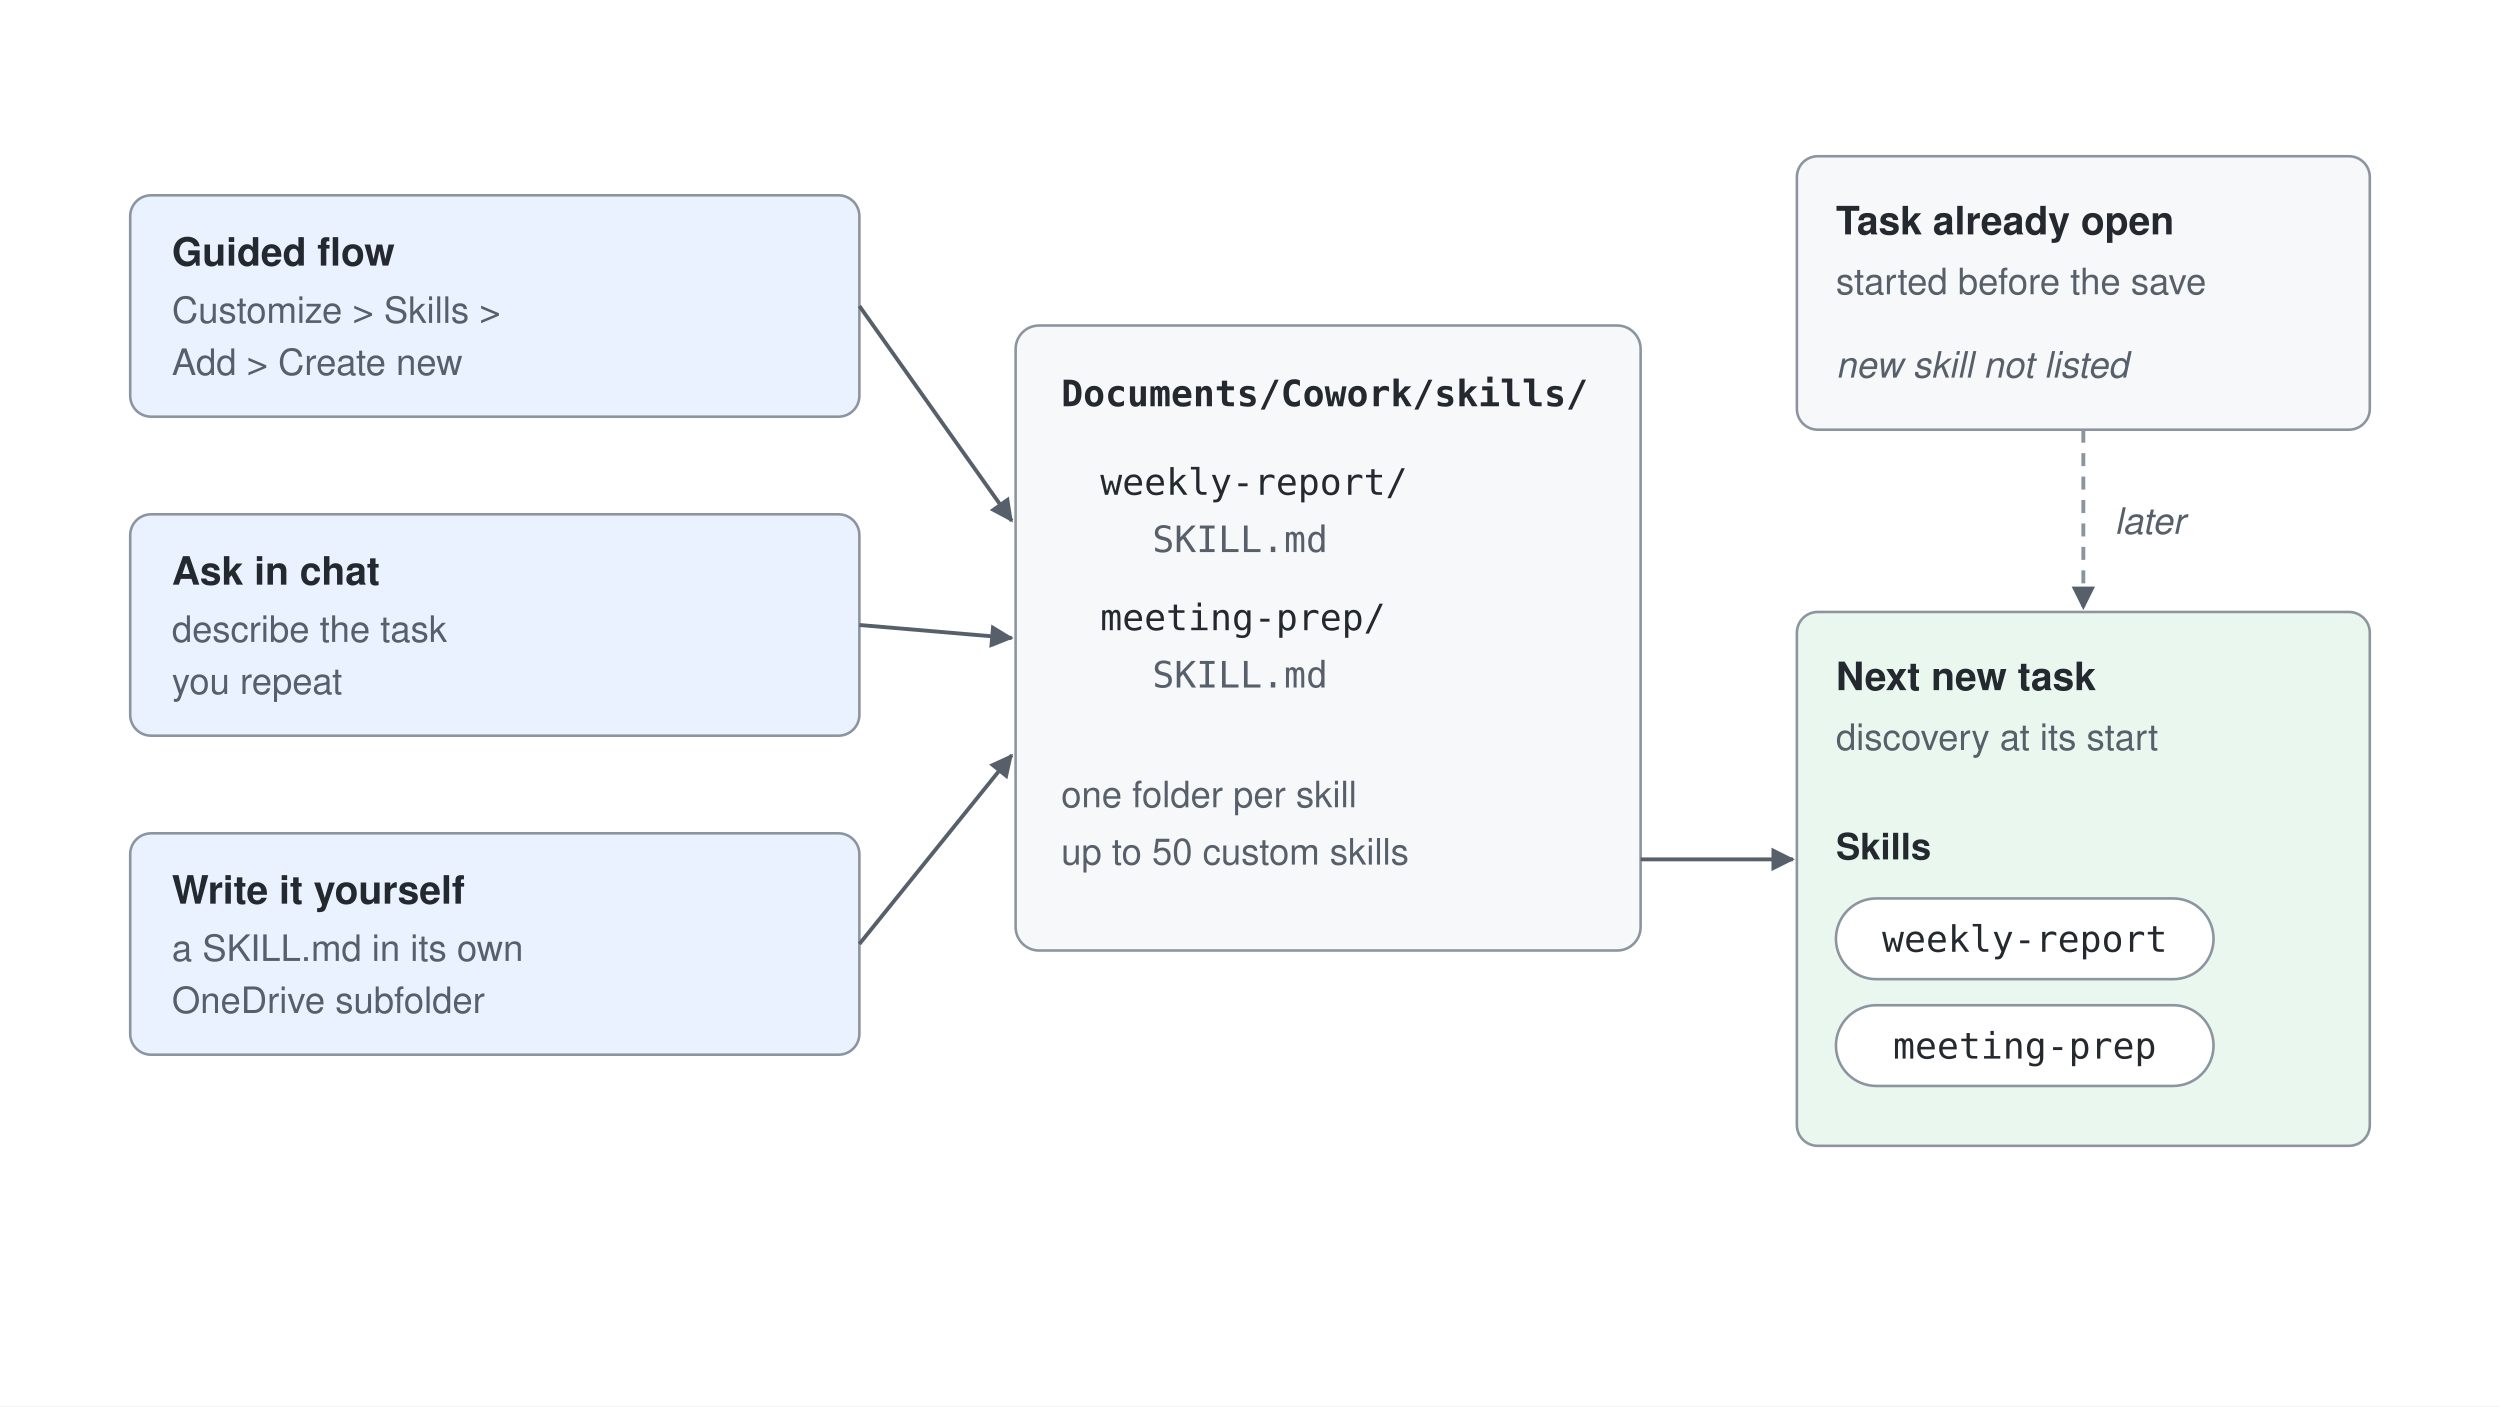
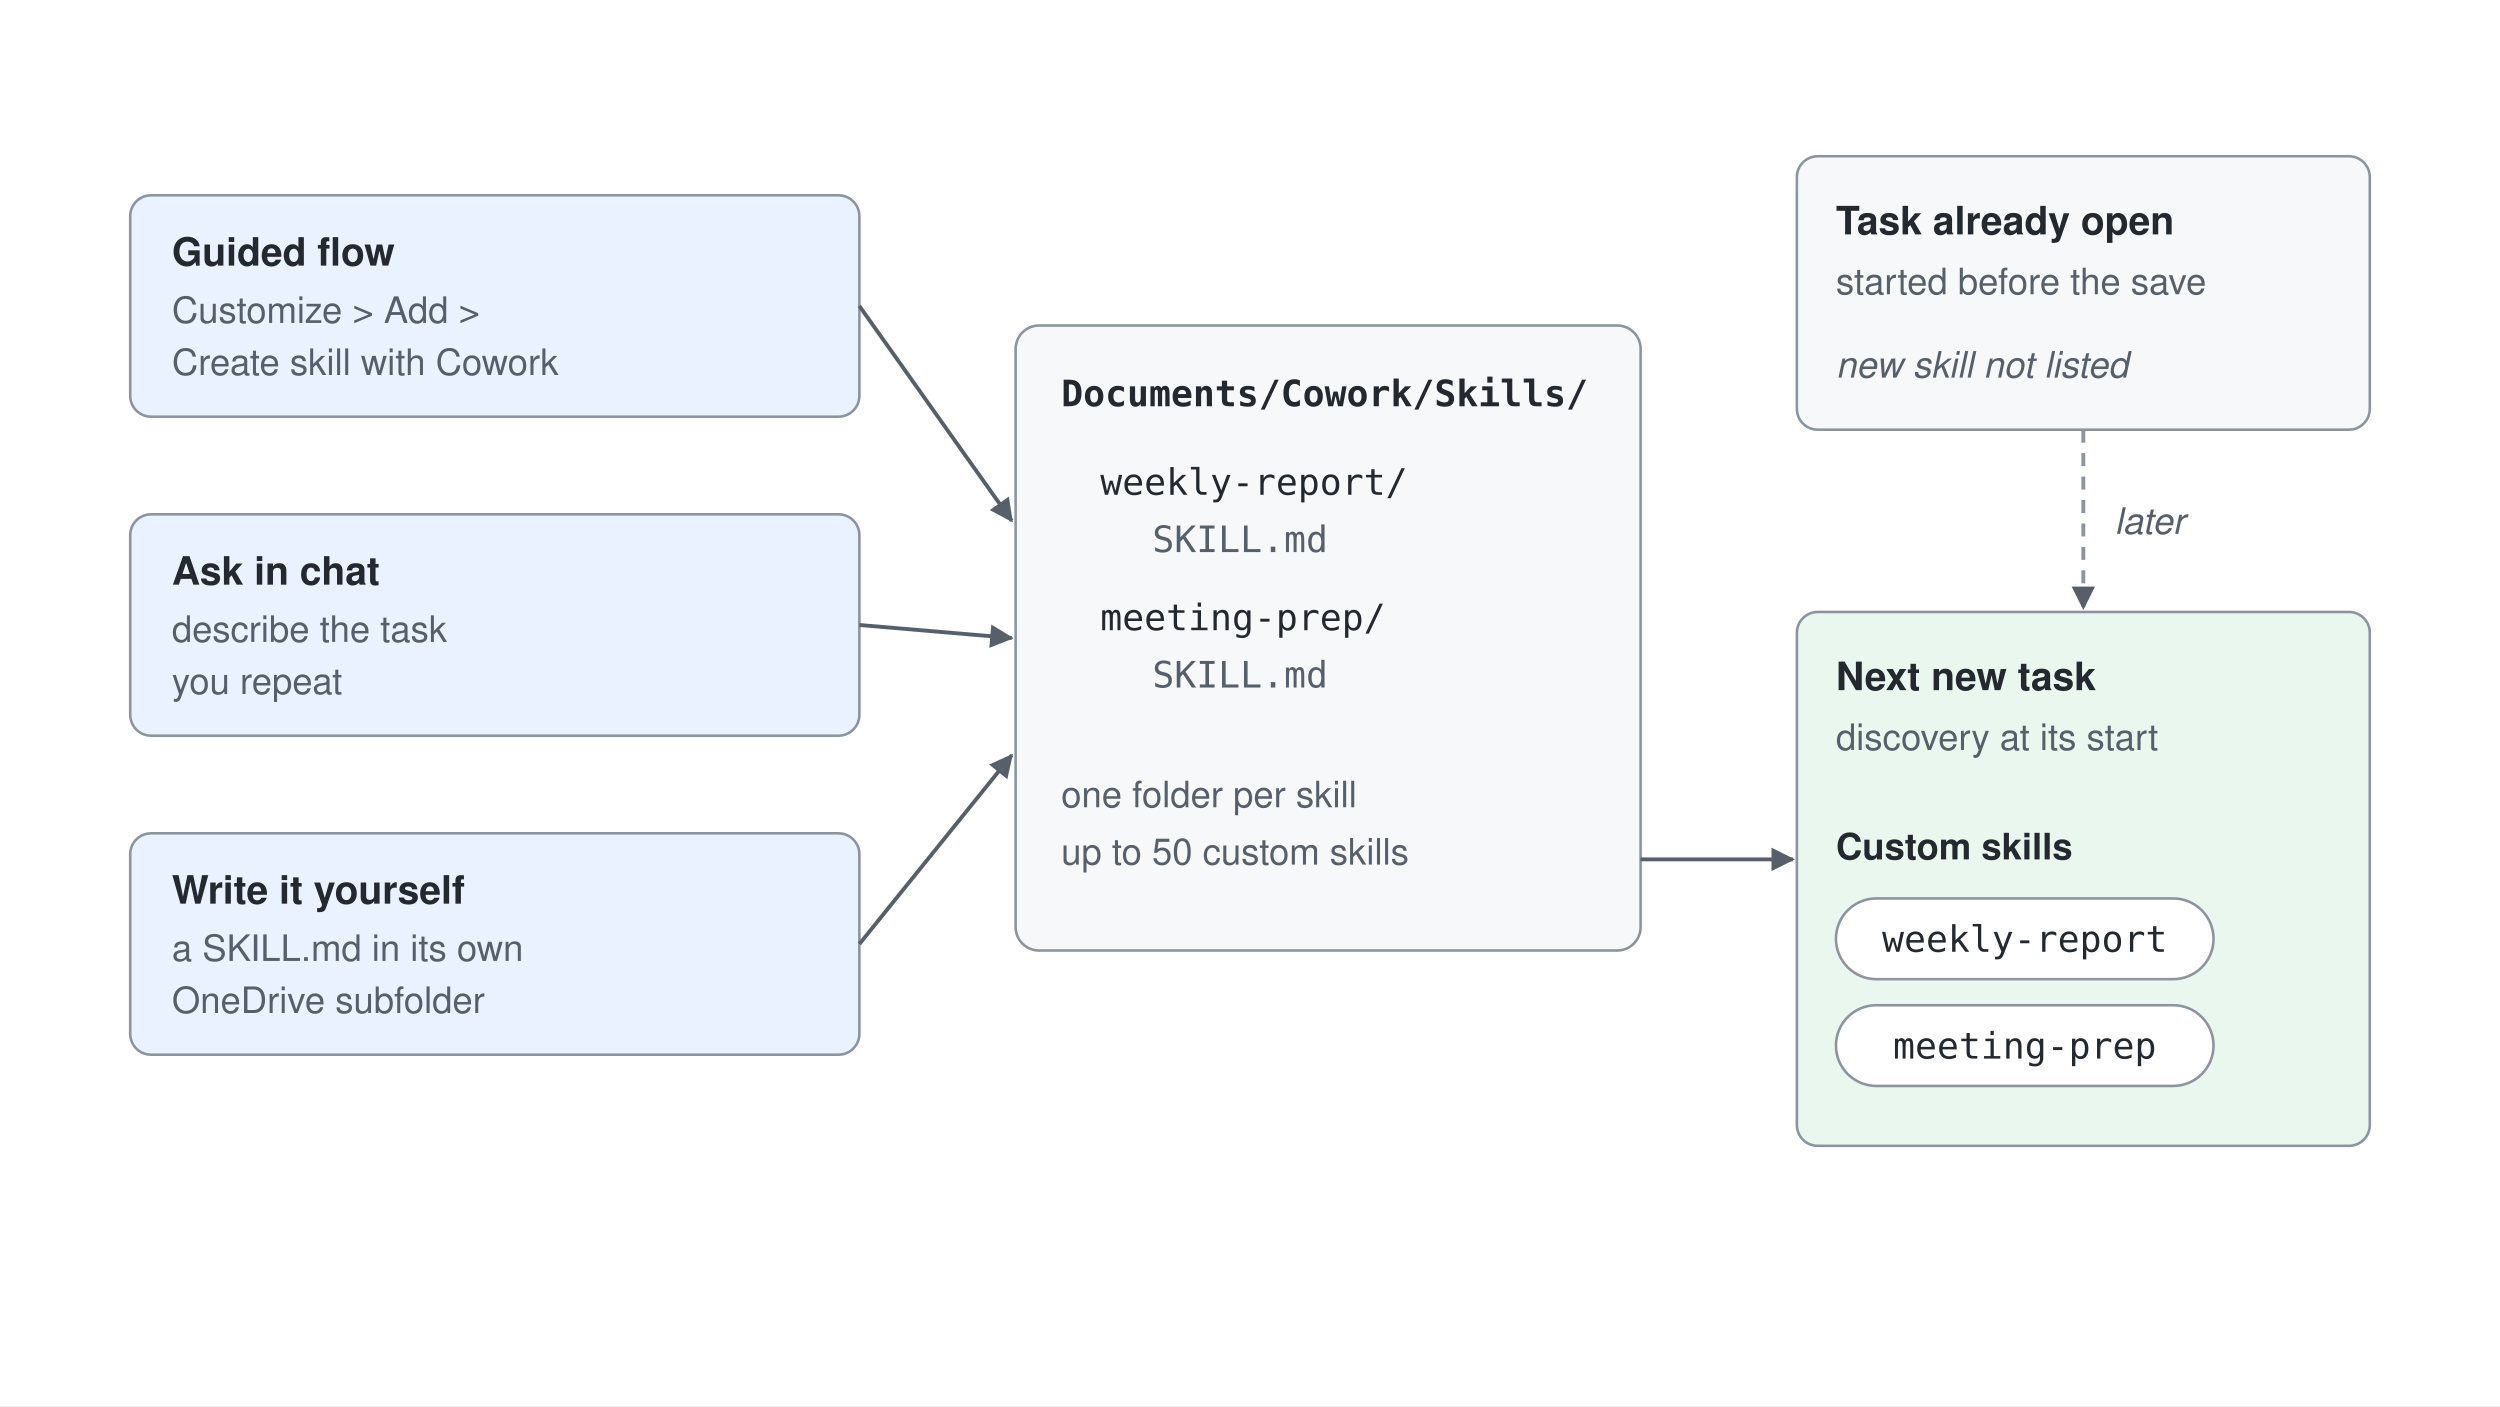
<svg xmlns="http://www.w3.org/2000/svg" viewBox="0 0 1920 1080" width="1920" height="1080" role="img" aria-labelledby="t d">
  <rect width="1920" height="1080" fill="#ffffff" />
  <defs>
    <marker id="ah" viewBox="0 0 12 12" refX="11" refY="6" markerWidth="18" markerHeight="18" markerUnits="userSpaceOnUse" orient="auto">
      <path d="M0,0 L12,6 L0,12 z" fill="#57606a" />
    </marker>
  </defs>
  <g font-family="Segoe UI, Helvetica, Arial, sans-serif">
    <rect x="100" y="150" width="560" height="170" rx="16" fill="#eaf2ff" stroke="#8c959f" stroke-width="2" />
    <text x="132" y="204" font-size="30" font-weight="700" fill="#24292f">Guided flow</text>
-     <text x="132" y="248" font-size="28" fill="#57606a">Customize &gt; Skills &gt;</text>
-     <text x="132" y="288" font-size="28" fill="#57606a">Add &gt; Create new</text>
+     <text x="132" y="248" font-size="28" fill="#57606a">Customize &gt; Add &gt;</text>
+     <text x="132" y="288" font-size="28" fill="#57606a">Create skill with Cowork</text>
    <rect x="100" y="395" width="560" height="170" rx="16" fill="#eaf2ff" stroke="#8c959f" stroke-width="2" />
    <text x="132" y="449" font-size="30" font-weight="700" fill="#24292f">Ask in chat</text>
    <text x="132" y="493" font-size="28" fill="#57606a">describe the task</text>
    <text x="132" y="533" font-size="28" fill="#57606a">you repeat</text>
    <rect x="100" y="640" width="560" height="170" rx="16" fill="#eaf2ff" stroke="#8c959f" stroke-width="2" />
    <text x="132" y="694" font-size="30" font-weight="700" fill="#24292f">Write it yourself</text>
    <text x="132" y="738" font-size="28" fill="#57606a">a SKILL.md in its own</text>
    <text x="132" y="778" font-size="28" fill="#57606a">OneDrive subfolder</text>
    <line x1="660" y1="235" x2="777" y2="400" stroke="#57606a" stroke-width="3" marker-end="url(#ah)" />
    <line x1="660" y1="480" x2="777" y2="490" stroke="#57606a" stroke-width="3" marker-end="url(#ah)" />
    <line x1="660" y1="725" x2="777" y2="580" stroke="#57606a" stroke-width="3" marker-end="url(#ah)" />
    <rect x="780" y="250" width="480" height="480" rx="18" fill="#f6f8fa" stroke="#8c959f" stroke-width="2" />
    <rect x="780" y="250" width="480" height="480" rx="18" fill="none" stroke="#e0a534" stroke-width="6" opacity="0">
      <animate attributeName="opacity" values="0;0;1;1;0;0" keyTimes="0;0.19;0.21;0.93;0.95;1" dur="10s" repeatCount="indefinite" />
    </rect>
    <g font-family="Consolas, Menlo, monospace" font-size="28">
-       <text x="815" y="312" font-weight="700" fill="#24292f">Documents/Cowork/skills/</text>
+       <text x="815" y="312" font-weight="700" fill="#24292f">Documents/Cowork/Skills/</text>
      <text x="845" y="380" fill="#24292f">weekly-report/</text>
      <text x="885" y="424" fill="#57606a">SKILL.md</text>
      <text x="845" y="484" fill="#24292f">meeting-prep/</text>
      <text x="885" y="528" fill="#57606a">SKILL.md</text>
    </g>
    <text x="815" y="620" font-size="28" fill="#57606a">one folder per skill</text>
    <text x="815" y="664" font-size="28" fill="#57606a">up to 50 custom skills</text>
    <rect x="1380" y="120" width="440" height="210" rx="16" fill="#f6f8fa" stroke="#8c959f" stroke-width="2" />
    <text x="1410" y="180" font-size="30" font-weight="700" fill="#24292f">Task already open</text>
    <text x="1410" y="226" font-size="28" fill="#57606a">started before the save</text>
    <text x="1410" y="290" font-size="28" font-style="italic" fill="#57606a">new skill not listed</text>
    <line x1="1600" y1="330" x2="1600" y2="467" stroke="#8c959f" stroke-width="3" stroke-dasharray="10 8" marker-end="url(#ah)" />
    <text x="1624" y="410" font-size="28" font-style="italic" fill="#57606a">later</text>
    <rect x="1380" y="470" width="440" height="410" rx="16" fill="#e9f7ef" stroke="#8c959f" stroke-width="2" />
    <rect x="1380" y="470" width="440" height="410" rx="16" fill="none" stroke="#e0a534" stroke-width="6" opacity="0">
      <animate attributeName="opacity" values="0;0;1;1;0;0" keyTimes="0;0.44;0.46;0.93;0.95;1" dur="10s" repeatCount="indefinite" />
    </rect>
    <text x="1410" y="530" font-size="30" font-weight="700" fill="#24292f">Next new task</text>
    <text x="1410" y="576" font-size="28" fill="#57606a">discovery at its start</text>
-     <text x="1410" y="660" font-size="28" font-weight="700" fill="#24292f">Skills</text>
+     <text x="1410" y="660" font-size="28" font-weight="700" fill="#24292f">Custom skills</text>
    <rect x="1410" y="690" width="290" height="62" rx="31" fill="#ffffff" stroke="#8c959f" stroke-width="2" />
    <rect x="1410" y="690" width="290" height="62" rx="31" fill="#fff6e5" stroke="#e0a534" stroke-width="4" opacity="0">
      <animate attributeName="opacity" values="0;0;1;1;0;0" keyTimes="0;0.5;0.52;0.93;0.95;1" dur="10s" repeatCount="indefinite" />
    </rect>
    <text x="1555" y="731" font-size="28" font-family="Consolas, Menlo, monospace" fill="#24292f" text-anchor="middle">weekly-report</text>
    <rect x="1410" y="772" width="290" height="62" rx="31" fill="#ffffff" stroke="#8c959f" stroke-width="2" />
    <rect x="1410" y="772" width="290" height="62" rx="31" fill="#fff6e5" stroke="#e0a534" stroke-width="4" opacity="0">
      <animate attributeName="opacity" values="0;0;1;1;0;0" keyTimes="0;0.56;0.58;0.93;0.95;1" dur="10s" repeatCount="indefinite" />
    </rect>
    <text x="1555" y="813" font-size="28" font-family="Consolas, Menlo, monospace" fill="#24292f" text-anchor="middle">meeting-prep</text>
    <line x1="1260" y1="660" x2="1377" y2="660" stroke="#57606a" stroke-width="3" marker-end="url(#ah)" />
    <circle r="12" fill="#e0a534" opacity="0">
      <animateMotion path="M660,235 L770,390" keyPoints="0;0;1;1" keyTimes="0;0.05;0.19;1" calcMode="linear" dur="10s" repeatCount="indefinite" />
      <animate attributeName="opacity" values="0;0;1;1;0;0" keyTimes="0;0.049;0.05;0.19;0.191;1" dur="10s" repeatCount="indefinite" />
    </circle>
    <circle r="12" fill="#e0a534" opacity="0">
      <animateMotion path="M660,480 L770,489" keyPoints="0;0;1;1" keyTimes="0;0.05;0.19;1" calcMode="linear" dur="10s" repeatCount="indefinite" />
      <animate attributeName="opacity" values="0;0;1;1;0;0" keyTimes="0;0.049;0.05;0.19;0.191;1" dur="10s" repeatCount="indefinite" />
    </circle>
    <circle r="12" fill="#e0a534" opacity="0">
      <animateMotion path="M660,725 L770,589" keyPoints="0;0;1;1" keyTimes="0;0.05;0.19;1" calcMode="linear" dur="10s" repeatCount="indefinite" />
      <animate attributeName="opacity" values="0;0;1;1;0;0" keyTimes="0;0.049;0.05;0.19;0.191;1" dur="10s" repeatCount="indefinite" />
    </circle>
    <circle r="12" fill="#e0a534" opacity="0">
      <animateMotion path="M1260,660 L1370,660" keyPoints="0;0;1;1" keyTimes="0;0.34;0.44;1" calcMode="linear" dur="10s" repeatCount="indefinite" />
      <animate attributeName="opacity" values="0;0;1;1;0;0" keyTimes="0;0.339;0.34;0.44;0.441;1" dur="10s" repeatCount="indefinite" />
    </circle>
  </g>
</svg>
